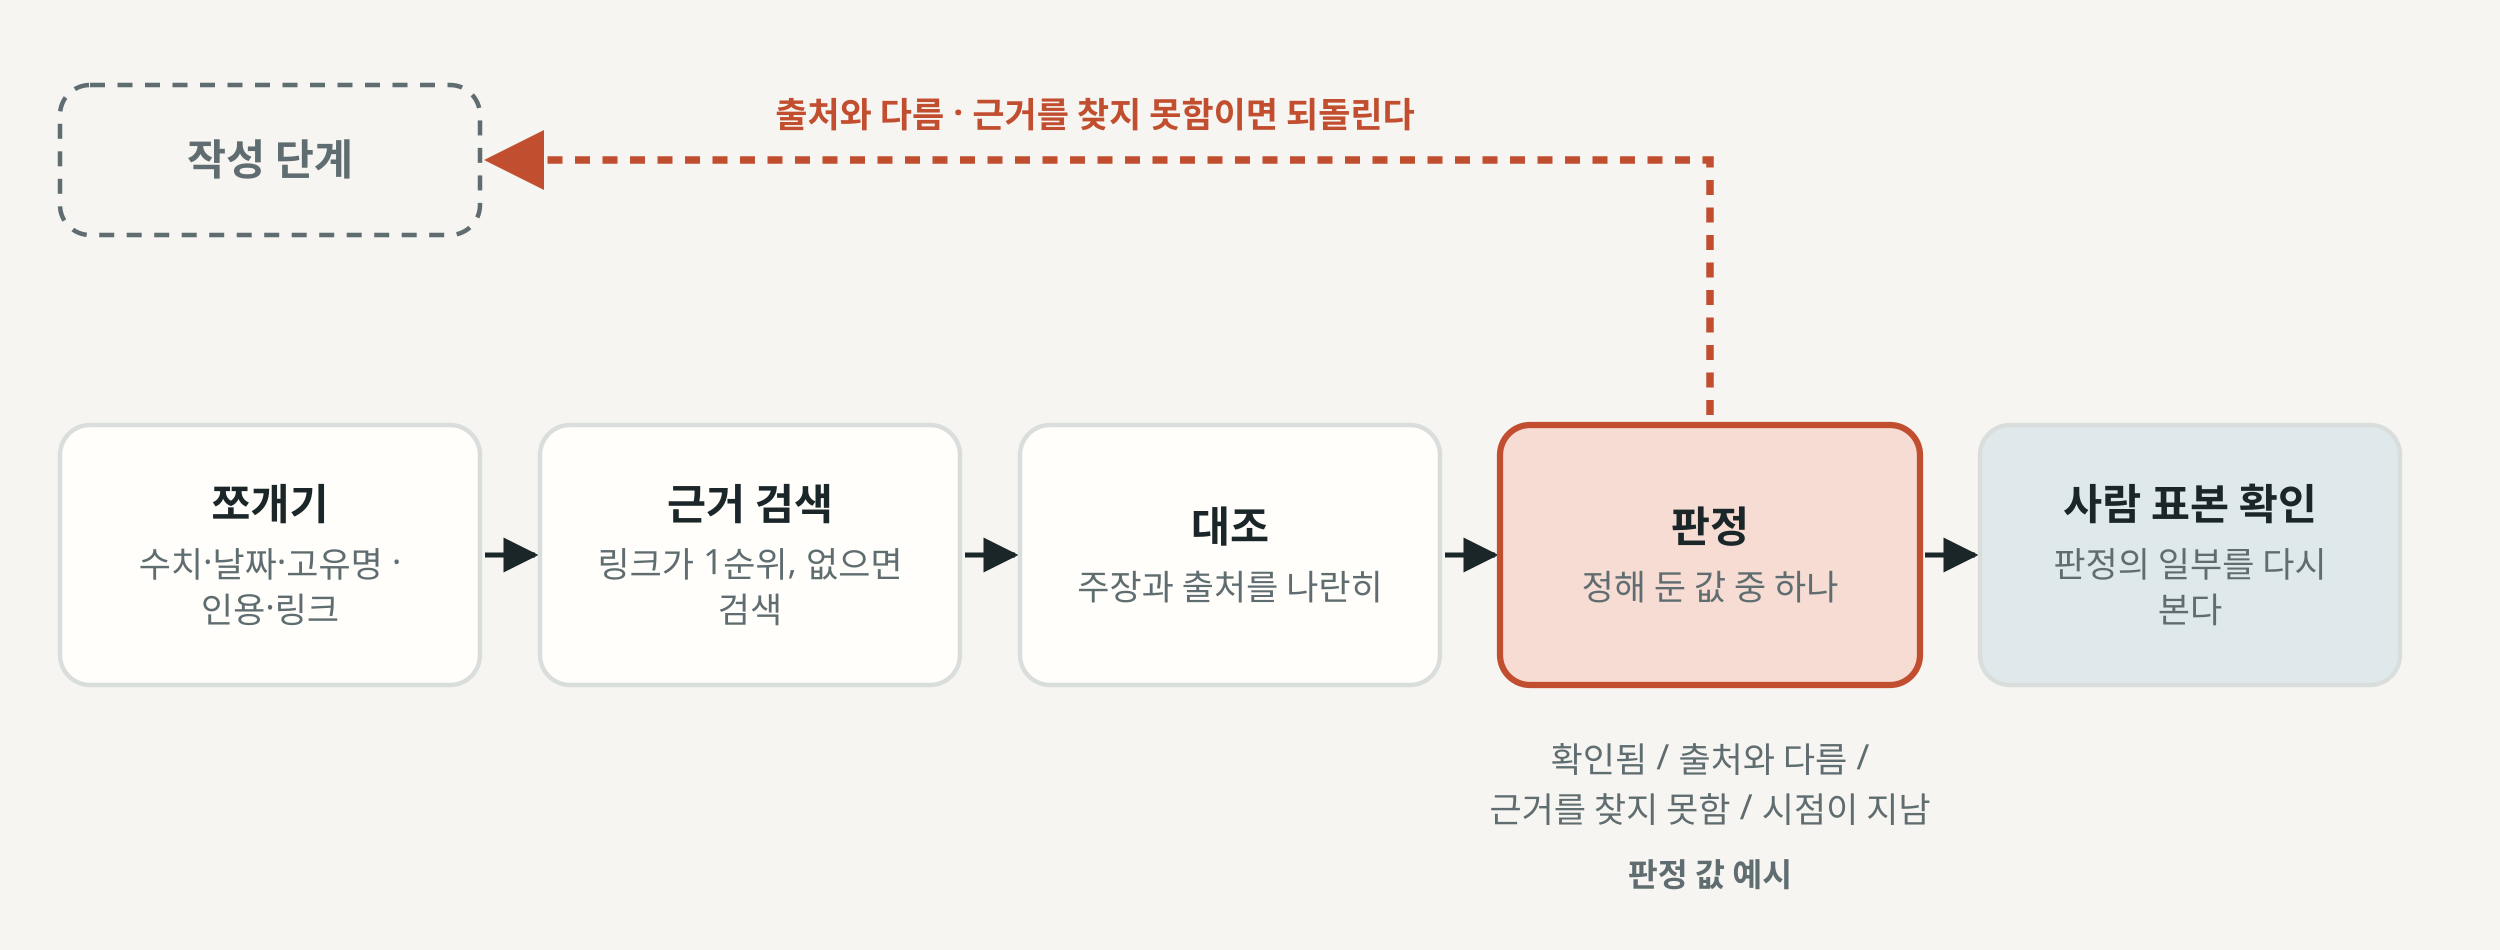
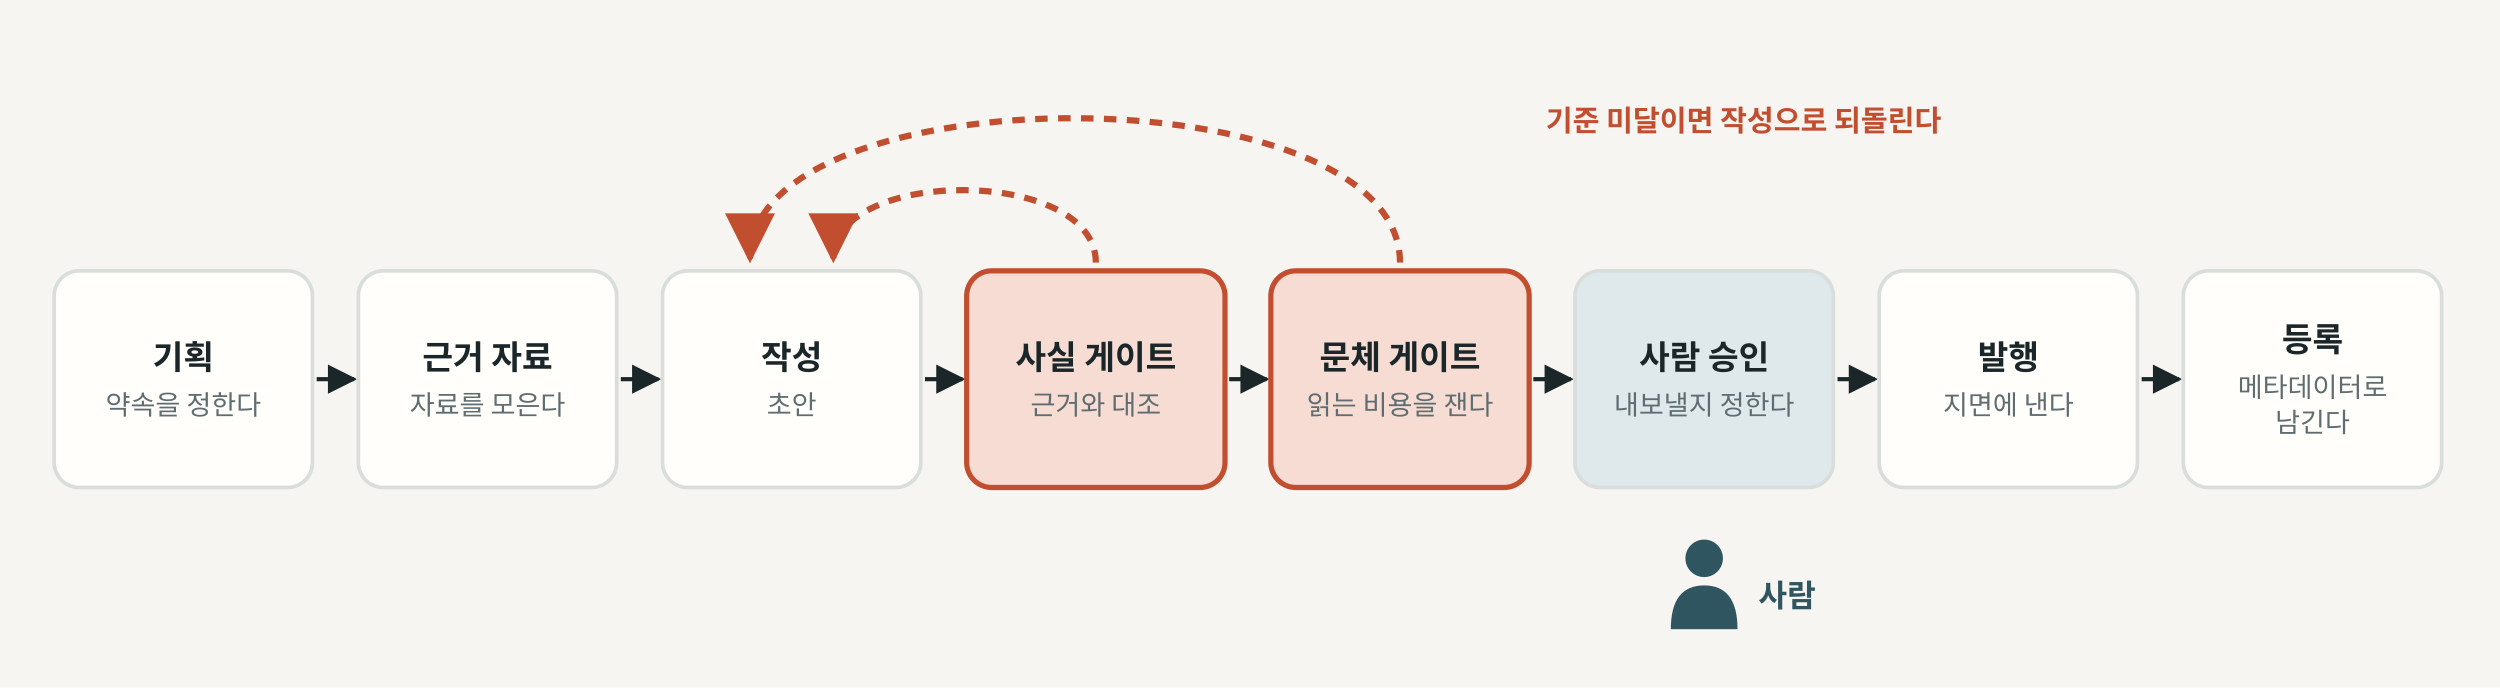
- <svg xmlns="http://www.w3.org/2000/svg" viewBox="0 0 1000 380" role="img" aria-label="원자 사실 검증 흐름" font-family="Pretendard,'Apple SD Gothic Neo','Noto Sans KR',sans-serif">
+ <svg xmlns="http://www.w3.org/2000/svg" viewBox="0 0 1200 330" role="img" aria-label="에이전트 편집국의 흐름" font-family="Pretendard,'Apple SD Gothic Neo','Noto Sans KR',sans-serif">
  <defs>
    <marker id="mi" viewBox="0 0 10 10" refX="9" refY="5" markerWidth="7" markerHeight="7" orient="auto-start-reverse">
      <path d="M0,0L10,5L0,10z" fill="#1b2629" />
    </marker>
    <marker id="mc" viewBox="0 0 10 10" refX="9" refY="5" markerWidth="8" markerHeight="8" orient="auto-start-reverse">
      <path d="M0,0L10,5L0,10z" fill="#c24e30" />
    </marker>
  </defs>
-   <rect width="1000" height="380" fill="#f7f5f1" />
-   <rect x="24" y="170" width="168" height="104" rx="12" fill="#fffefb" stroke="#d9dedc" stroke-width="1.8" />
-   <text x="108.0" y="207.8" fill="#1b2629" font-size="17" font-weight="700" text-anchor="middle">쪼개기</text>
-   <text x="108.0" y="230.8" fill="#5f6d70" font-size="14" font-weight="400" text-anchor="middle">수치·날짜·고유명 ·</text>
-   <text x="108.0" y="249.0" fill="#5f6d70" font-size="14" font-weight="400" text-anchor="middle">인용·링크</text>
-   <path d="M194,222.0 L214,222.0" fill="none" stroke="#1b2629" stroke-width="2" marker-end="url(#mi)" />
-   <rect x="216" y="170" width="168" height="104" rx="12" fill="#fffefb" stroke="#d9dedc" stroke-width="1.8" />
-   <text x="300.0" y="207.8" fill="#1b2629" font-size="17" font-weight="700" text-anchor="middle">근거 검색</text>
-   <text x="300.0" y="230.8" fill="#5f6d70" font-size="14" font-weight="400" text-anchor="middle">링크가 1순위, 없으면</text>
-   <text x="300.0" y="249.0" fill="#5f6d70" font-size="14" font-weight="400" text-anchor="middle">검색</text>
-   <path d="M386,222.0 L406,222.0" fill="none" stroke="#1b2629" stroke-width="2" marker-end="url(#mi)" />
-   <rect x="408" y="170" width="168" height="104" rx="12" fill="#fffefb" stroke="#d9dedc" stroke-width="1.8" />
-   <text x="492.0" y="216.8" fill="#1b2629" font-size="17" font-weight="700" text-anchor="middle">대조</text>
-   <text x="492.0" y="239.9" fill="#5f6d70" font-size="14" font-weight="400" text-anchor="middle">주장과 출처를 나란히</text>
-   <path d="M578,222.0 L598,222.0" fill="none" stroke="#1b2629" stroke-width="2" marker-end="url(#mi)" />
-   <rect x="600" y="170" width="168" height="104" rx="12" fill="#f6dcd3" stroke="#c24e30" stroke-width="2.5" />
-   <text x="684.0" y="216.8" fill="#1b2629" font-size="17" font-weight="700" text-anchor="middle">판정</text>
-   <text x="684.0" y="239.9" fill="#5f6d70" font-size="14" font-weight="400" text-anchor="middle">정해 둔 값 중 하나</text>
-   <path d="M770,222.0 L790,222.0" fill="none" stroke="#1b2629" stroke-width="2" marker-end="url(#mi)" />
-   <rect x="792" y="170" width="168" height="104" rx="12" fill="#dfe9eb" stroke="#d9dedc" stroke-width="1.8" />
-   <text x="876.0" y="207.8" fill="#1b2629" font-size="17" font-weight="700" text-anchor="middle">사람 표본 확인</text>
-   <text x="876.0" y="230.8" fill="#5f6d70" font-size="14" font-weight="400" text-anchor="middle">판정의 일부를 다시</text>
-   <text x="876.0" y="249.0" fill="#5f6d70" font-size="14" font-weight="400" text-anchor="middle">본다</text>
-   <rect x="24" y="34" width="168" height="60" rx="12" fill="#f7f5f1" stroke="#5f6d70" stroke-width="1.8" stroke-dasharray="6 5" />
-   <text fill="#5f6d70" font-size="17" font-weight="700" text-anchor="middle" dominant-baseline="middle">
-     <tspan x="108.0" y="64.0">작성 단계</tspan>
+   <rect width="1200" height="330" fill="#f7f5f1" />
+   <rect x="26" y="130" width="124" height="104" rx="12" fill="#fffefb" stroke="#d9dedc" stroke-width="1.8" />
+   <text x="88.0" y="177.2" fill="#1b2629" font-size="16" font-weight="700" text-anchor="middle">기획</text>
+   <text x="88.0" y="199.0" fill="#5f6d70" font-size="13" font-weight="400" text-anchor="middle">약속을 정한다</text>
+   <path d="M152,182.0 L170,182.0" fill="none" stroke="#1b2629" stroke-width="2" marker-end="url(#mi)" />
+   <rect x="172" y="130" width="124" height="104" rx="12" fill="#fffefb" stroke="#d9dedc" stroke-width="1.8" />
+   <text x="234.0" y="177.2" fill="#1b2629" font-size="16" font-weight="700" text-anchor="middle">근거 자료</text>
+   <text x="234.0" y="199.0" fill="#5f6d70" font-size="13" font-weight="400" text-anchor="middle">자료를 모은다</text>
+   <path d="M298,182.0 L316,182.0" fill="none" stroke="#1b2629" stroke-width="2" marker-end="url(#mi)" />
+   <rect x="318" y="130" width="124" height="104" rx="12" fill="#fffefb" stroke="#d9dedc" stroke-width="1.8" />
+   <text x="380.0" y="177.2" fill="#1b2629" font-size="16" font-weight="700" text-anchor="middle">작성</text>
+   <text x="380.0" y="199.0" fill="#5f6d70" font-size="13" font-weight="400" text-anchor="middle">초안</text>
+   <path d="M444,182.0 L462,182.0" fill="none" stroke="#1b2629" stroke-width="2" marker-end="url(#mi)" />
+   <rect x="464" y="130" width="124" height="104" rx="12" fill="#f6dcd3" stroke="#c24e30" stroke-width="2.5" />
+   <text x="526.0" y="177.2" fill="#1b2629" font-size="16" font-weight="700" text-anchor="middle">사실 게이트</text>
+   <text x="526.0" y="199.0" fill="#5f6d70" font-size="13" font-weight="400" text-anchor="middle">근거와 대조</text>
+   <path d="M590,182.0 L608,182.0" fill="none" stroke="#1b2629" stroke-width="2" marker-end="url(#mi)" />
+   <rect x="610" y="130" width="124" height="104" rx="12" fill="#f6dcd3" stroke="#c24e30" stroke-width="2.5" />
+   <text x="672.0" y="177.2" fill="#1b2629" font-size="16" font-weight="700" text-anchor="middle">문체 게이트</text>
+   <text x="672.0" y="199.0" fill="#5f6d70" font-size="13" font-weight="400" text-anchor="middle">읽는 비용을 잰다</text>
+   <path d="M736,182.0 L754,182.0" fill="none" stroke="#1b2629" stroke-width="2" marker-end="url(#mi)" />
+   <rect x="756" y="130" width="124" height="104" rx="12" fill="#dfe9eb" stroke="#d9dedc" stroke-width="1.8" />
+   <text x="818.0" y="177.2" fill="#1b2629" font-size="16" font-weight="700" text-anchor="middle">사람 승인</text>
+   <text x="818.0" y="199.0" fill="#5f6d70" font-size="13" font-weight="400" text-anchor="middle">내보낼지 정한다</text>
+   <path d="M882,182.0 L900,182.0" fill="none" stroke="#1b2629" stroke-width="2" marker-end="url(#mi)" />
+   <rect x="902" y="130" width="124" height="104" rx="12" fill="#fffefb" stroke="#d9dedc" stroke-width="1.8" />
+   <text x="964.0" y="177.2" fill="#1b2629" font-size="16" font-weight="700" text-anchor="middle">발행</text>
+   <text x="964.0" y="199.0" fill="#5f6d70" font-size="13" font-weight="400" text-anchor="middle">지면에 낸다</text>
+   <path d="M1028,182.0 L1046,182.0" fill="none" stroke="#1b2629" stroke-width="2" marker-end="url(#mi)" />
+   <rect x="1048" y="130" width="124" height="104" rx="12" fill="#fffefb" stroke="#d9dedc" stroke-width="1.8" />
+   <text x="1110.0" y="168.7" fill="#1b2629" font-size="16" font-weight="700" text-anchor="middle">등록</text>
+   <text x="1110.0" y="190.5" fill="#5f6d70" font-size="13" font-weight="400" text-anchor="middle">메타데이터로</text>
+   <text x="1110.0" y="207.4" fill="#5f6d70" font-size="13" font-weight="400" text-anchor="middle">남긴다</text>
+   <path d="M526.0,126 C526.0,80 400.0,80 400.0,124" fill="none" stroke="#c24e30" stroke-width="3" stroke-dasharray="6 5" marker-end="url(#mc)" />
+   <path d="M672.0,126 C672.0,34 360.0,34 360.0,124" fill="none" stroke="#c24e30" stroke-width="3" stroke-dasharray="6 5" marker-end="url(#mc)" />
+   <text fill="#c24e30" font-size="14" font-weight="700" text-anchor="start" dominant-baseline="middle">
+     <tspan x="742.0" y="58.0">기준 미달이면 작성으로 되돌린다</tspan>
  </text>
-   <path d="M684.0,166 L684.0,64 L196,64" fill="none" stroke="#c24e30" stroke-width="3" stroke-dasharray="6 5" marker-end="url(#mc)" />
-   <text fill="#c24e30" font-size="14" font-weight="700" text-anchor="middle" dominant-baseline="middle">
-     <tspan x="438.0" y="46.0">출처와 다름 · 근거를 찾지 못함이면 되돌린다</tspan>
-   </text>
-   <text fill="#5f6d70" font-size="14" font-weight="400" text-anchor="middle" dominant-baseline="middle">
-     <tspan x="684.0" y="304.0">확인됨 / 출처와 다름 /</tspan>
-   </text>
-   <text fill="#5f6d70" font-size="14" font-weight="400" text-anchor="middle" dominant-baseline="middle">
-     <tspan x="684.0" y="324.0">근거를 찾지 못함 / 시점이 지남</tspan>
-   </text>
-   <text fill="#5f6d70" font-size="13" font-weight="700" text-anchor="middle" dominant-baseline="middle">
-     <tspan x="684.0" y="350.0">판정 값 예시</tspan>
+   <circle cx="818.0" cy="268" r="9" fill="#2f5560" />
+   <path d="M802.0,302 Q802.0,281 818.0,281 Q834.0,281 834.0,302 Z" fill="#2f5560" />
+   <text fill="#2f5560" font-size="15" font-weight="700" text-anchor="start" dominant-baseline="middle">
+     <tspan x="844.0" y="286.0">사람</tspan>
  </text>
</svg>
